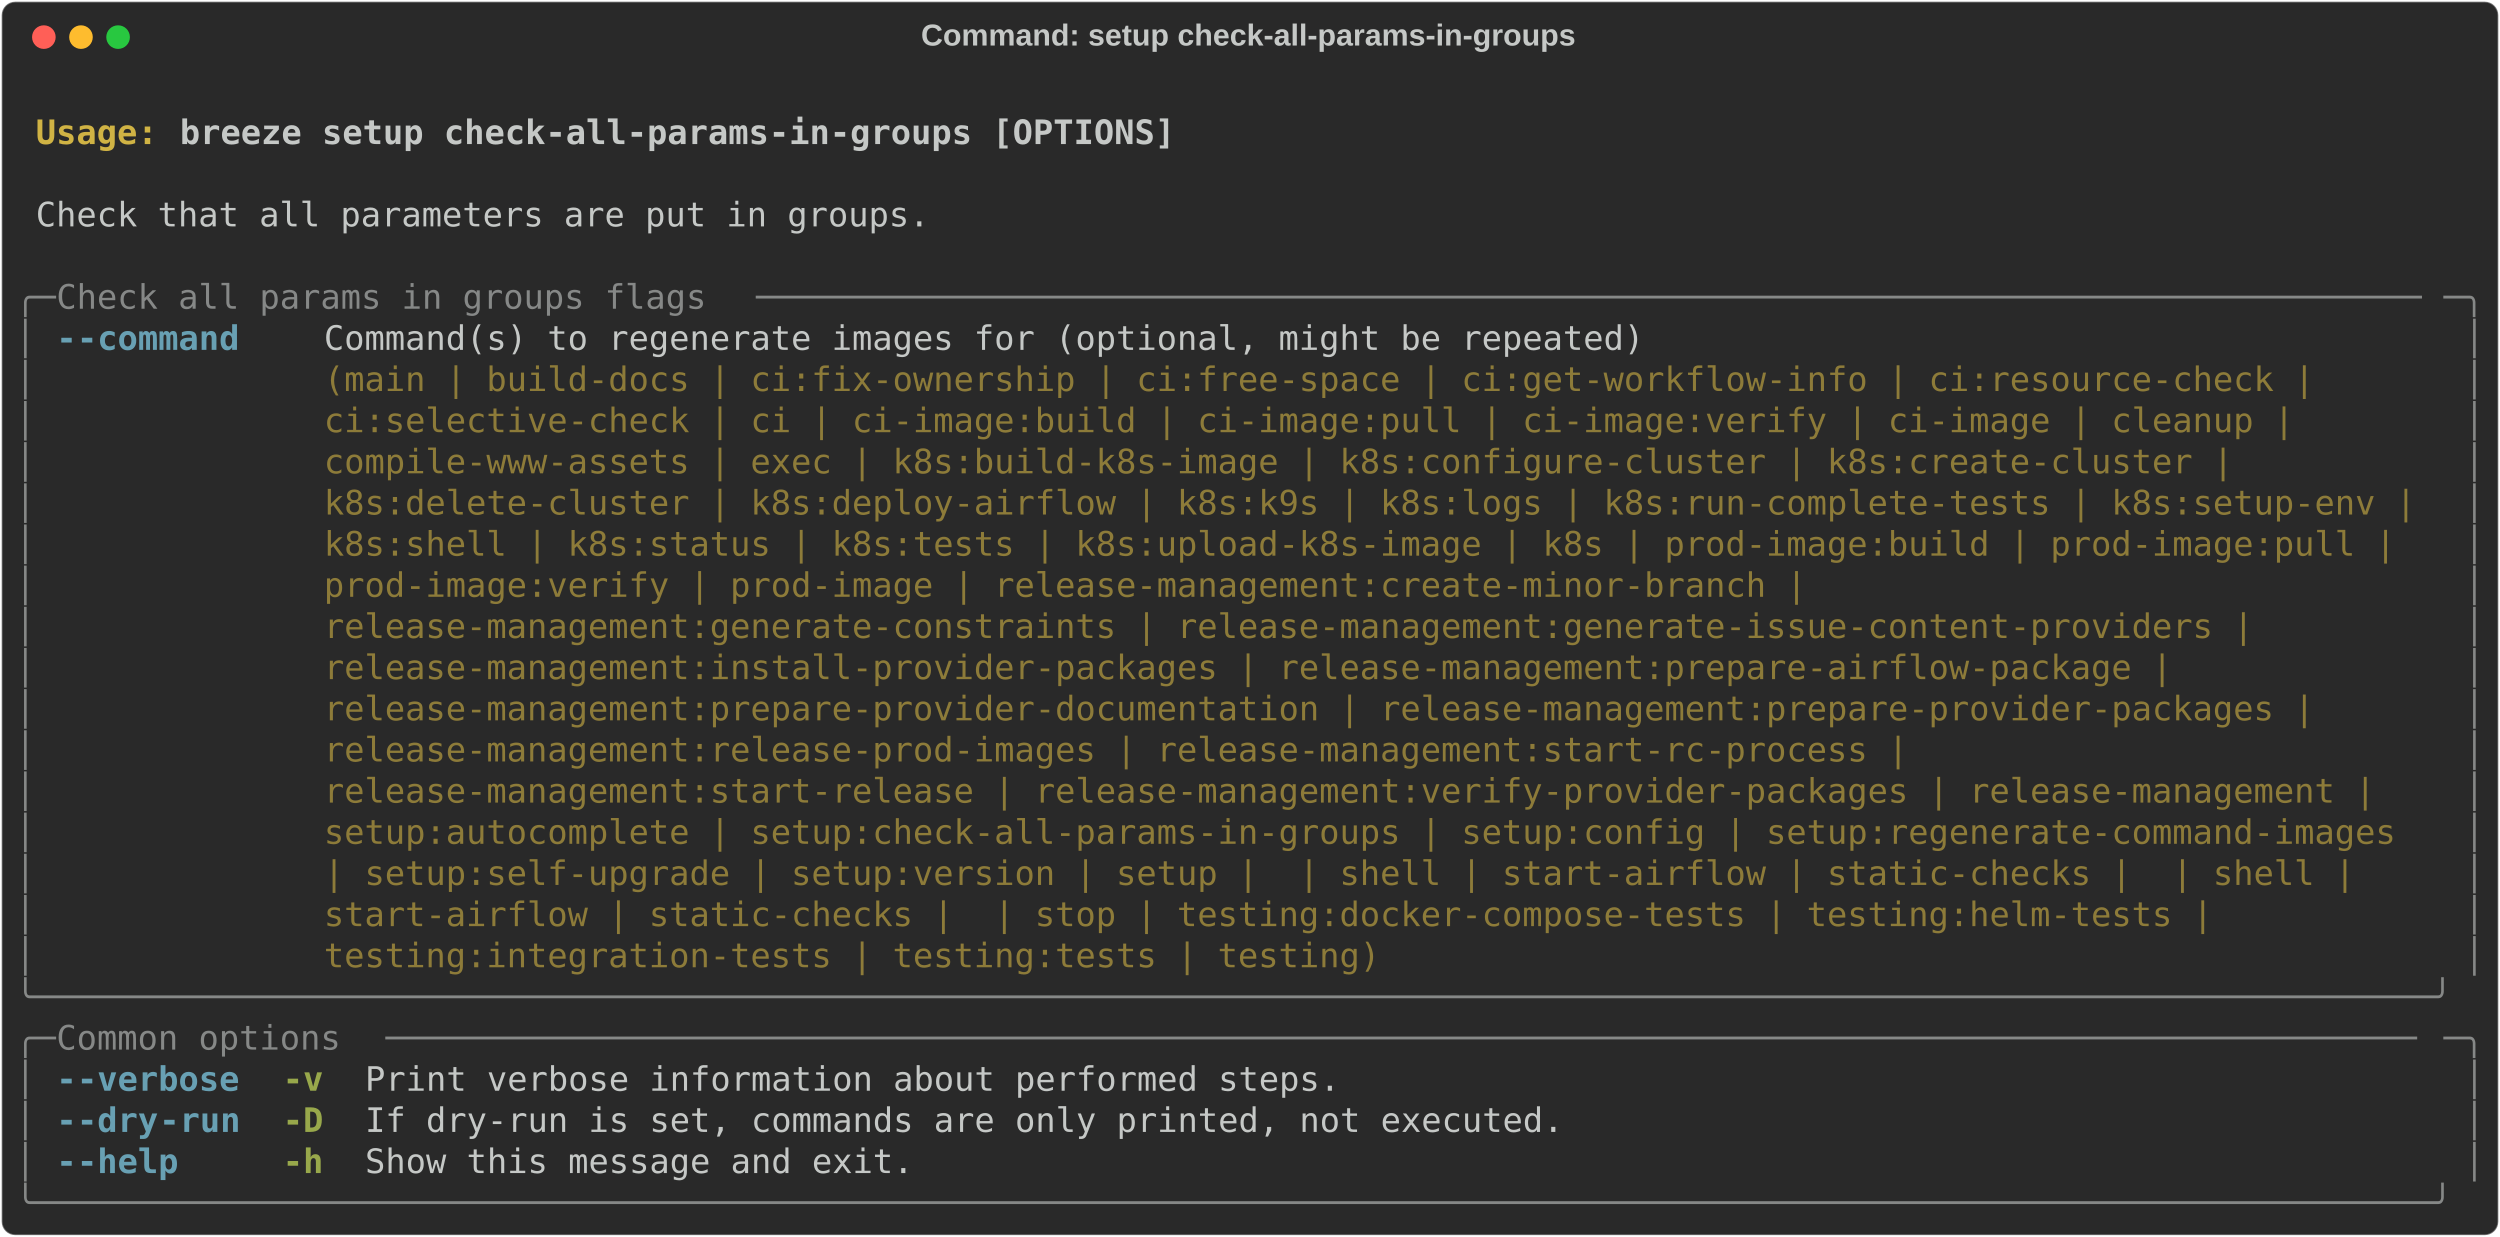
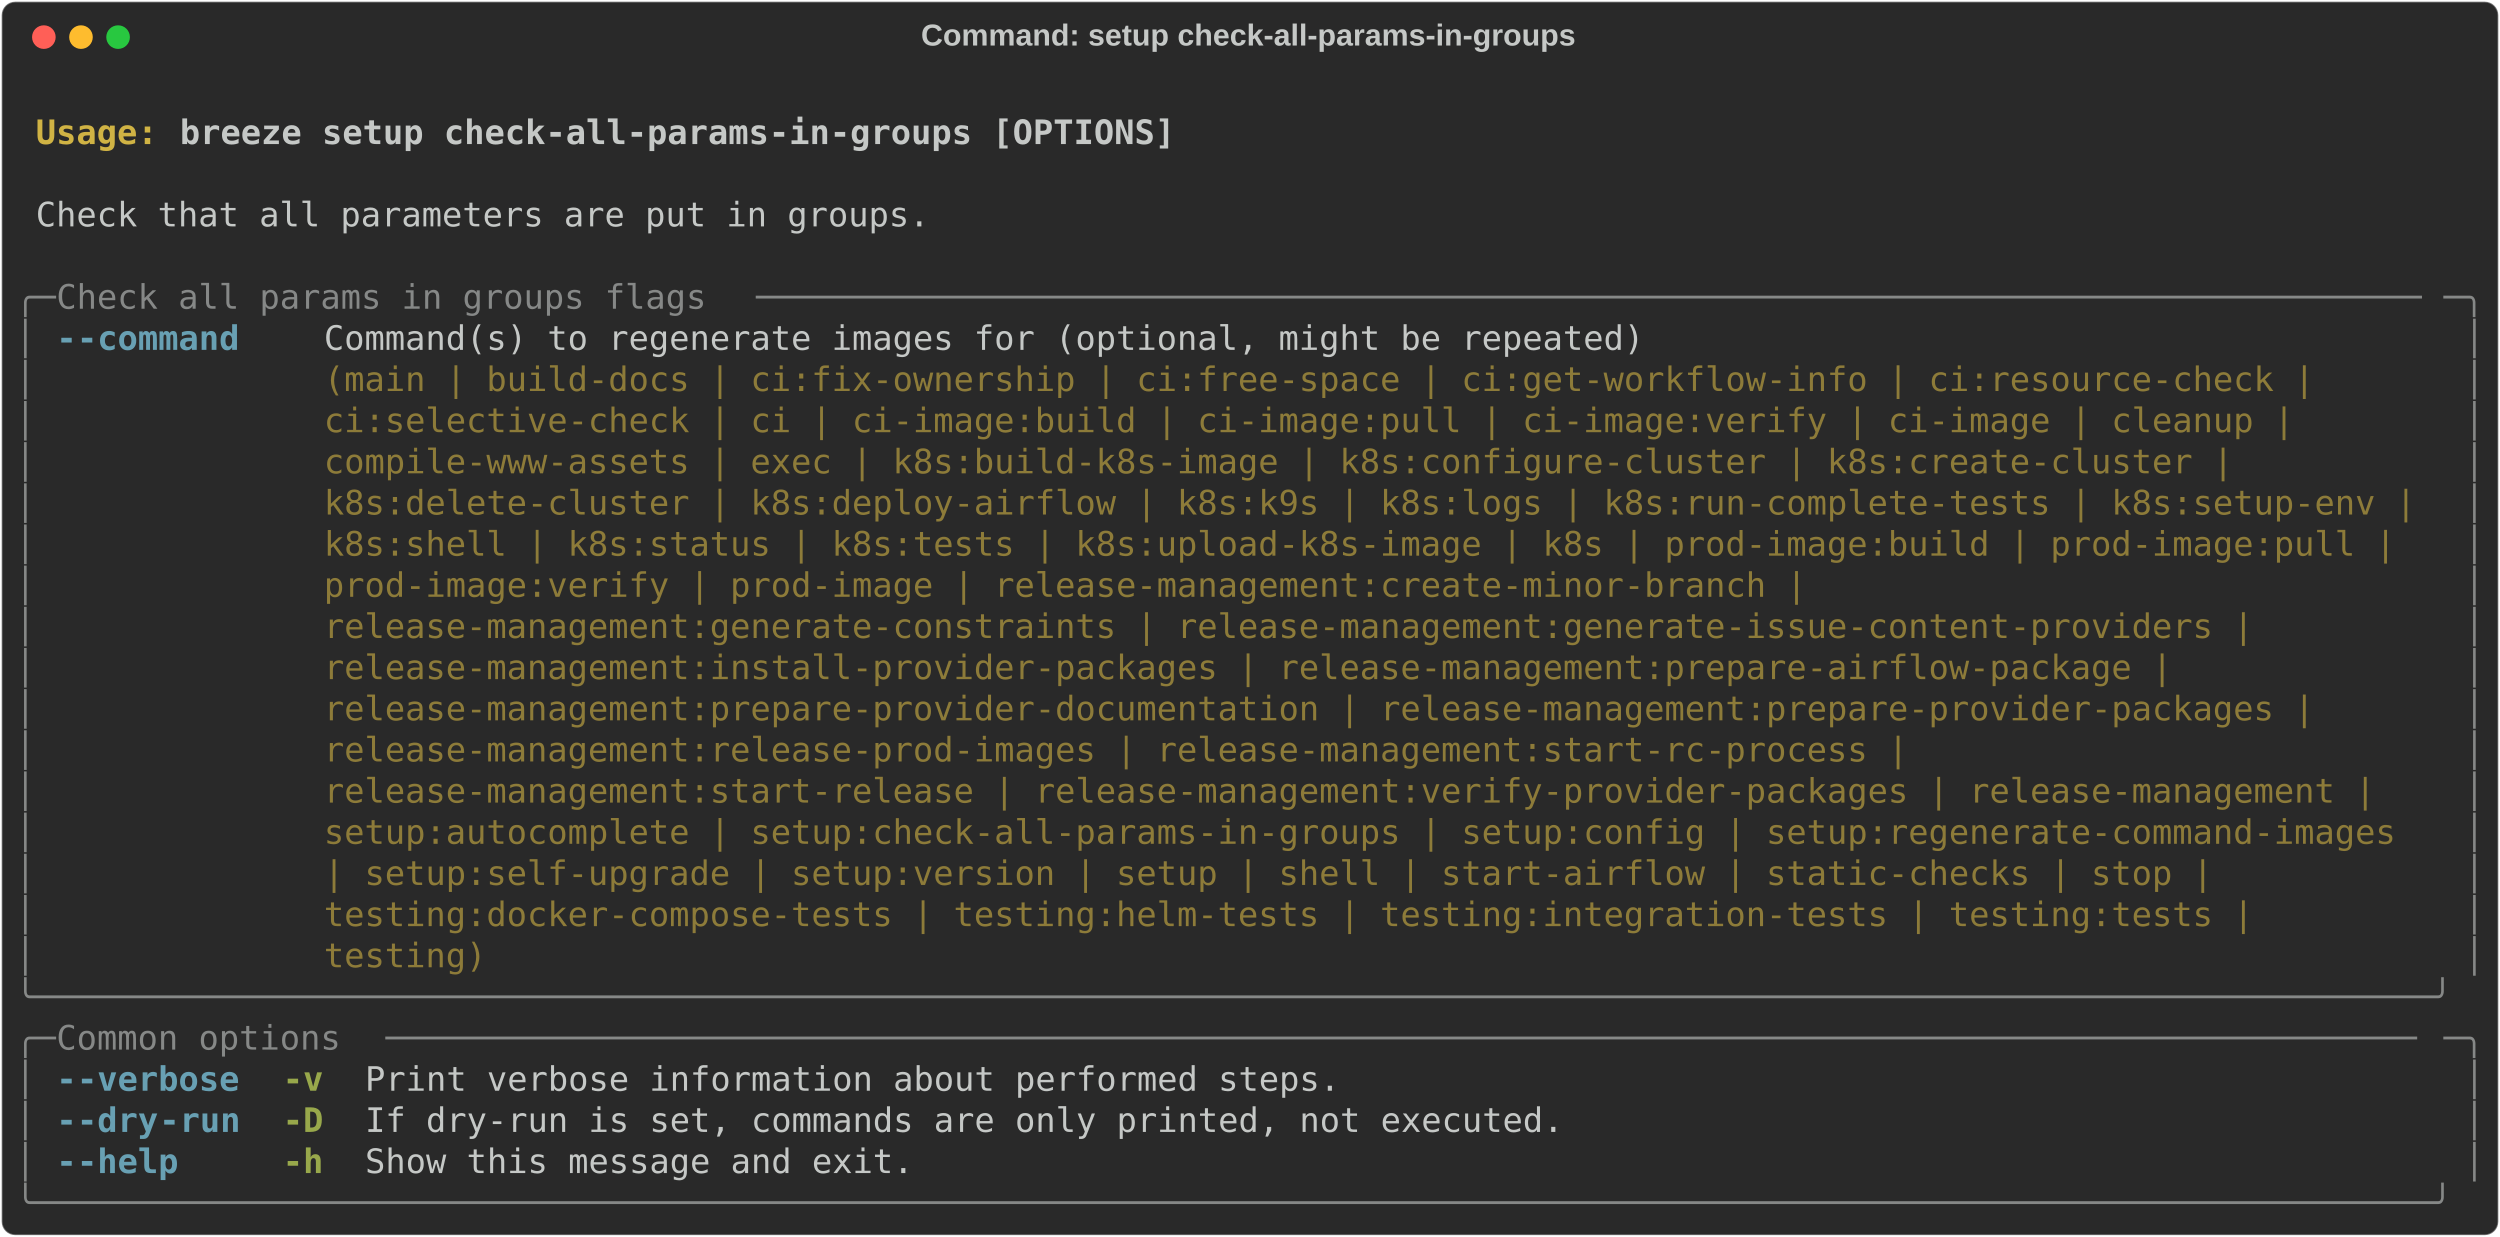
<svg xmlns="http://www.w3.org/2000/svg" class="rich-terminal" viewBox="0 0 1482 733.2">
  <style>

    @font-face {
        font-family: "Fira Code";
        src: local("FiraCode-Regular"),
                url("https://cdnjs.cloudflare.com/ajax/libs/firacode/6.2.0/woff2/FiraCode-Regular.woff2") format("woff2"),
                url("https://cdnjs.cloudflare.com/ajax/libs/firacode/6.2.0/woff/FiraCode-Regular.woff") format("woff");
        font-style: normal;
        font-weight: 400;
    }
    @font-face {
        font-family: "Fira Code";
        src: local("FiraCode-Bold"),
                url("https://cdnjs.cloudflare.com/ajax/libs/firacode/6.2.0/woff2/FiraCode-Bold.woff2") format("woff2"),
                url("https://cdnjs.cloudflare.com/ajax/libs/firacode/6.2.0/woff/FiraCode-Bold.woff") format("woff");
        font-style: bold;
        font-weight: 700;
    }

    .breeze-setup-check-all-params-in-groups-matrix {
        font-family: Fira Code, monospace;
        font-size: 20px;
        line-height: 24.4px;
        font-variant-east-asian: full-width;
    }

    .breeze-setup-check-all-params-in-groups-title {
        font-size: 18px;
        font-weight: bold;
        font-family: arial;
    }

    .breeze-setup-check-all-params-in-groups-r1 { fill: #c5c8c6;font-weight: bold }
.breeze-setup-check-all-params-in-groups-r2 { fill: #c5c8c6 }
.breeze-setup-check-all-params-in-groups-r3 { fill: #d0b344;font-weight: bold }
.breeze-setup-check-all-params-in-groups-r4 { fill: #868887 }
.breeze-setup-check-all-params-in-groups-r5 { fill: #68a0b3;font-weight: bold }
.breeze-setup-check-all-params-in-groups-r6 { fill: #8d7b39 }
.breeze-setup-check-all-params-in-groups-r7 { fill: #98a84b;font-weight: bold }
    </style>
  <defs>
    <clipPath id="breeze-setup-check-all-params-in-groups-clip-terminal">
      <rect x="0" y="0" width="1463.0" height="682.2" />
    </clipPath>
    <clipPath id="breeze-setup-check-all-params-in-groups-line-0">
      <rect x="0" y="1.5" width="1464" height="24.65" />
    </clipPath>
    <clipPath id="breeze-setup-check-all-params-in-groups-line-1">
      <rect x="0" y="25.9" width="1464" height="24.65" />
    </clipPath>
    <clipPath id="breeze-setup-check-all-params-in-groups-line-2">
      <rect x="0" y="50.3" width="1464" height="24.65" />
    </clipPath>
    <clipPath id="breeze-setup-check-all-params-in-groups-line-3">
      <rect x="0" y="74.7" width="1464" height="24.65" />
    </clipPath>
    <clipPath id="breeze-setup-check-all-params-in-groups-line-4">
      <rect x="0" y="99.1" width="1464" height="24.65" />
    </clipPath>
    <clipPath id="breeze-setup-check-all-params-in-groups-line-5">
      <rect x="0" y="123.5" width="1464" height="24.65" />
    </clipPath>
    <clipPath id="breeze-setup-check-all-params-in-groups-line-6">
      <rect x="0" y="147.9" width="1464" height="24.65" />
    </clipPath>
    <clipPath id="breeze-setup-check-all-params-in-groups-line-7">
      <rect x="0" y="172.3" width="1464" height="24.65" />
    </clipPath>
    <clipPath id="breeze-setup-check-all-params-in-groups-line-8">
      <rect x="0" y="196.7" width="1464" height="24.65" />
    </clipPath>
    <clipPath id="breeze-setup-check-all-params-in-groups-line-9">
      <rect x="0" y="221.1" width="1464" height="24.65" />
    </clipPath>
    <clipPath id="breeze-setup-check-all-params-in-groups-line-10">
      <rect x="0" y="245.5" width="1464" height="24.65" />
    </clipPath>
    <clipPath id="breeze-setup-check-all-params-in-groups-line-11">
      <rect x="0" y="269.9" width="1464" height="24.65" />
    </clipPath>
    <clipPath id="breeze-setup-check-all-params-in-groups-line-12">
      <rect x="0" y="294.3" width="1464" height="24.65" />
    </clipPath>
    <clipPath id="breeze-setup-check-all-params-in-groups-line-13">
      <rect x="0" y="318.7" width="1464" height="24.65" />
    </clipPath>
    <clipPath id="breeze-setup-check-all-params-in-groups-line-14">
      <rect x="0" y="343.1" width="1464" height="24.65" />
    </clipPath>
    <clipPath id="breeze-setup-check-all-params-in-groups-line-15">
      <rect x="0" y="367.5" width="1464" height="24.65" />
    </clipPath>
    <clipPath id="breeze-setup-check-all-params-in-groups-line-16">
      <rect x="0" y="391.9" width="1464" height="24.65" />
    </clipPath>
    <clipPath id="breeze-setup-check-all-params-in-groups-line-17">
      <rect x="0" y="416.3" width="1464" height="24.65" />
    </clipPath>
    <clipPath id="breeze-setup-check-all-params-in-groups-line-18">
      <rect x="0" y="440.7" width="1464" height="24.65" />
    </clipPath>
    <clipPath id="breeze-setup-check-all-params-in-groups-line-19">
      <rect x="0" y="465.1" width="1464" height="24.65" />
    </clipPath>
    <clipPath id="breeze-setup-check-all-params-in-groups-line-20">
      <rect x="0" y="489.5" width="1464" height="24.65" />
    </clipPath>
    <clipPath id="breeze-setup-check-all-params-in-groups-line-21">
      <rect x="0" y="513.9" width="1464" height="24.65" />
    </clipPath>
    <clipPath id="breeze-setup-check-all-params-in-groups-line-22">
      <rect x="0" y="538.3" width="1464" height="24.65" />
    </clipPath>
    <clipPath id="breeze-setup-check-all-params-in-groups-line-23">
      <rect x="0" y="562.7" width="1464" height="24.65" />
    </clipPath>
    <clipPath id="breeze-setup-check-all-params-in-groups-line-24">
      <rect x="0" y="587.1" width="1464" height="24.65" />
    </clipPath>
    <clipPath id="breeze-setup-check-all-params-in-groups-line-25">
      <rect x="0" y="611.5" width="1464" height="24.65" />
    </clipPath>
    <clipPath id="breeze-setup-check-all-params-in-groups-line-26">
      <rect x="0" y="635.9" width="1464" height="24.65" />
    </clipPath>
  </defs>
  <rect fill="#292929" stroke="rgba(255,255,255,0.35)" stroke-width="1" x="1" y="1" width="1480" height="731.2" rx="8" />
  <text class="breeze-setup-check-all-params-in-groups-title" fill="#c5c8c6" text-anchor="middle" x="740" y="27">Command: setup check-all-params-in-groups</text>
  <g transform="translate(26,22)">
    <circle cx="0" cy="0" r="7" fill="#ff5f57" />
    <circle cx="22" cy="0" r="7" fill="#febc2e" />
    <circle cx="44" cy="0" r="7" fill="#28c840" />
  </g>
  <g transform="translate(9, 41)" clip-path="url(#breeze-setup-check-all-params-in-groups-clip-terminal)">
    <g class="breeze-setup-check-all-params-in-groups-matrix">
      <text class="breeze-setup-check-all-params-in-groups-r2" x="1464" y="20" textLength="12.2" clip-path="url(#breeze-setup-check-all-params-in-groups-line-0)">
</text>
      <text class="breeze-setup-check-all-params-in-groups-r3" x="12.2" y="44.4" textLength="85.4" clip-path="url(#breeze-setup-check-all-params-in-groups-line-1)">Usage: </text>
      <text class="breeze-setup-check-all-params-in-groups-r1" x="97.6" y="44.4" textLength="597.8" clip-path="url(#breeze-setup-check-all-params-in-groups-line-1)">breeze setup check-all-params-in-groups [OPTIONS]</text>
      <text class="breeze-setup-check-all-params-in-groups-r2" x="1464" y="44.4" textLength="12.2" clip-path="url(#breeze-setup-check-all-params-in-groups-line-1)">
</text>
      <text class="breeze-setup-check-all-params-in-groups-r2" x="1464" y="68.8" textLength="12.2" clip-path="url(#breeze-setup-check-all-params-in-groups-line-2)">
</text>
      <text class="breeze-setup-check-all-params-in-groups-r2" x="12.2" y="93.2" textLength="536.8" clip-path="url(#breeze-setup-check-all-params-in-groups-line-3)">Check that all parameters are put in groups.</text>
      <text class="breeze-setup-check-all-params-in-groups-r2" x="1464" y="93.2" textLength="12.2" clip-path="url(#breeze-setup-check-all-params-in-groups-line-3)">
</text>
      <text class="breeze-setup-check-all-params-in-groups-r2" x="1464" y="117.6" textLength="12.2" clip-path="url(#breeze-setup-check-all-params-in-groups-line-4)">
</text>
      <text class="breeze-setup-check-all-params-in-groups-r4" x="0" y="142" textLength="24.4" clip-path="url(#breeze-setup-check-all-params-in-groups-line-5)">╭─</text>
      <text class="breeze-setup-check-all-params-in-groups-r4" x="24.4" y="142" textLength="414.8" clip-path="url(#breeze-setup-check-all-params-in-groups-line-5)"> Check all params in groups flags </text>
      <text class="breeze-setup-check-all-params-in-groups-r4" x="439.2" y="142" textLength="1000.4" clip-path="url(#breeze-setup-check-all-params-in-groups-line-5)">──────────────────────────────────────────────────────────────────────────────────</text>
      <text class="breeze-setup-check-all-params-in-groups-r4" x="1439.6" y="142" textLength="24.4" clip-path="url(#breeze-setup-check-all-params-in-groups-line-5)">─╮</text>
      <text class="breeze-setup-check-all-params-in-groups-r2" x="1464" y="142" textLength="12.2" clip-path="url(#breeze-setup-check-all-params-in-groups-line-5)">
</text>
      <text class="breeze-setup-check-all-params-in-groups-r4" x="0" y="166.4" textLength="12.2" clip-path="url(#breeze-setup-check-all-params-in-groups-line-6)">│</text>
      <text class="breeze-setup-check-all-params-in-groups-r5" x="24.4" y="166.4" textLength="12.2" clip-path="url(#breeze-setup-check-all-params-in-groups-line-6)">-</text>
      <text class="breeze-setup-check-all-params-in-groups-r5" x="36.6" y="166.4" textLength="97.6" clip-path="url(#breeze-setup-check-all-params-in-groups-line-6)">-command</text>
      <text class="breeze-setup-check-all-params-in-groups-r2" x="183" y="166.4" textLength="1256.6" clip-path="url(#breeze-setup-check-all-params-in-groups-line-6)">Command(s) to regenerate images for (optional, might be repeated)                                      </text>
      <text class="breeze-setup-check-all-params-in-groups-r4" x="1451.8" y="166.4" textLength="12.2" clip-path="url(#breeze-setup-check-all-params-in-groups-line-6)">│</text>
      <text class="breeze-setup-check-all-params-in-groups-r2" x="1464" y="166.4" textLength="12.2" clip-path="url(#breeze-setup-check-all-params-in-groups-line-6)">
</text>
      <text class="breeze-setup-check-all-params-in-groups-r4" x="0" y="190.8" textLength="12.2" clip-path="url(#breeze-setup-check-all-params-in-groups-line-7)">│</text>
      <text class="breeze-setup-check-all-params-in-groups-r6" x="183" y="190.8" textLength="1256.6" clip-path="url(#breeze-setup-check-all-params-in-groups-line-7)">(main | build-docs | ci:fix-ownership | ci:free-space | ci:get-workflow-info | ci:resource-check |     </text>
      <text class="breeze-setup-check-all-params-in-groups-r4" x="1451.8" y="190.8" textLength="12.2" clip-path="url(#breeze-setup-check-all-params-in-groups-line-7)">│</text>
      <text class="breeze-setup-check-all-params-in-groups-r2" x="1464" y="190.8" textLength="12.2" clip-path="url(#breeze-setup-check-all-params-in-groups-line-7)">
</text>
      <text class="breeze-setup-check-all-params-in-groups-r4" x="0" y="215.2" textLength="12.2" clip-path="url(#breeze-setup-check-all-params-in-groups-line-8)">│</text>
      <text class="breeze-setup-check-all-params-in-groups-r6" x="183" y="215.2" textLength="1256.6" clip-path="url(#breeze-setup-check-all-params-in-groups-line-8)">ci:selective-check | ci | ci-image:build | ci-image:pull | ci-image:verify | ci-image | cleanup |      </text>
      <text class="breeze-setup-check-all-params-in-groups-r4" x="1451.8" y="215.2" textLength="12.2" clip-path="url(#breeze-setup-check-all-params-in-groups-line-8)">│</text>
      <text class="breeze-setup-check-all-params-in-groups-r2" x="1464" y="215.2" textLength="12.2" clip-path="url(#breeze-setup-check-all-params-in-groups-line-8)">
</text>
      <text class="breeze-setup-check-all-params-in-groups-r4" x="0" y="239.6" textLength="12.2" clip-path="url(#breeze-setup-check-all-params-in-groups-line-9)">│</text>
      <text class="breeze-setup-check-all-params-in-groups-r6" x="183" y="239.6" textLength="1256.6" clip-path="url(#breeze-setup-check-all-params-in-groups-line-9)">compile-www-assets | exec | k8s:build-k8s-image | k8s:configure-cluster | k8s:create-cluster |         </text>
      <text class="breeze-setup-check-all-params-in-groups-r4" x="1451.8" y="239.6" textLength="12.2" clip-path="url(#breeze-setup-check-all-params-in-groups-line-9)">│</text>
      <text class="breeze-setup-check-all-params-in-groups-r2" x="1464" y="239.6" textLength="12.2" clip-path="url(#breeze-setup-check-all-params-in-groups-line-9)">
</text>
      <text class="breeze-setup-check-all-params-in-groups-r4" x="0" y="264" textLength="12.2" clip-path="url(#breeze-setup-check-all-params-in-groups-line-10)">│</text>
      <text class="breeze-setup-check-all-params-in-groups-r6" x="183" y="264" textLength="1256.6" clip-path="url(#breeze-setup-check-all-params-in-groups-line-10)">k8s:delete-cluster | k8s:deploy-airflow | k8s:k9s | k8s:logs | k8s:run-complete-tests | k8s:setup-env |</text>
      <text class="breeze-setup-check-all-params-in-groups-r4" x="1451.8" y="264" textLength="12.2" clip-path="url(#breeze-setup-check-all-params-in-groups-line-10)">│</text>
      <text class="breeze-setup-check-all-params-in-groups-r2" x="1464" y="264" textLength="12.2" clip-path="url(#breeze-setup-check-all-params-in-groups-line-10)">
</text>
      <text class="breeze-setup-check-all-params-in-groups-r4" x="0" y="288.4" textLength="12.2" clip-path="url(#breeze-setup-check-all-params-in-groups-line-11)">│</text>
      <text class="breeze-setup-check-all-params-in-groups-r6" x="183" y="288.4" textLength="1256.6" clip-path="url(#breeze-setup-check-all-params-in-groups-line-11)">k8s:shell | k8s:status | k8s:tests | k8s:upload-k8s-image | k8s | prod-image:build | prod-image:pull | </text>
      <text class="breeze-setup-check-all-params-in-groups-r4" x="1451.8" y="288.4" textLength="12.2" clip-path="url(#breeze-setup-check-all-params-in-groups-line-11)">│</text>
      <text class="breeze-setup-check-all-params-in-groups-r2" x="1464" y="288.4" textLength="12.2" clip-path="url(#breeze-setup-check-all-params-in-groups-line-11)">
</text>
      <text class="breeze-setup-check-all-params-in-groups-r4" x="0" y="312.8" textLength="12.2" clip-path="url(#breeze-setup-check-all-params-in-groups-line-12)">│</text>
      <text class="breeze-setup-check-all-params-in-groups-r6" x="183" y="312.8" textLength="1256.6" clip-path="url(#breeze-setup-check-all-params-in-groups-line-12)">prod-image:verify | prod-image | release-management:create-minor-branch |                              </text>
      <text class="breeze-setup-check-all-params-in-groups-r4" x="1451.8" y="312.8" textLength="12.2" clip-path="url(#breeze-setup-check-all-params-in-groups-line-12)">│</text>
      <text class="breeze-setup-check-all-params-in-groups-r2" x="1464" y="312.8" textLength="12.2" clip-path="url(#breeze-setup-check-all-params-in-groups-line-12)">
</text>
      <text class="breeze-setup-check-all-params-in-groups-r4" x="0" y="337.2" textLength="12.2" clip-path="url(#breeze-setup-check-all-params-in-groups-line-13)">│</text>
      <text class="breeze-setup-check-all-params-in-groups-r6" x="183" y="337.2" textLength="1256.6" clip-path="url(#breeze-setup-check-all-params-in-groups-line-13)">release-management:generate-constraints | release-management:generate-issue-content-providers |        </text>
      <text class="breeze-setup-check-all-params-in-groups-r4" x="1451.8" y="337.2" textLength="12.2" clip-path="url(#breeze-setup-check-all-params-in-groups-line-13)">│</text>
      <text class="breeze-setup-check-all-params-in-groups-r2" x="1464" y="337.2" textLength="12.2" clip-path="url(#breeze-setup-check-all-params-in-groups-line-13)">
</text>
      <text class="breeze-setup-check-all-params-in-groups-r4" x="0" y="361.6" textLength="12.2" clip-path="url(#breeze-setup-check-all-params-in-groups-line-14)">│</text>
      <text class="breeze-setup-check-all-params-in-groups-r6" x="183" y="361.6" textLength="1256.6" clip-path="url(#breeze-setup-check-all-params-in-groups-line-14)">release-management:install-provider-packages | release-management:prepare-airflow-package |            </text>
      <text class="breeze-setup-check-all-params-in-groups-r4" x="1451.8" y="361.6" textLength="12.2" clip-path="url(#breeze-setup-check-all-params-in-groups-line-14)">│</text>
      <text class="breeze-setup-check-all-params-in-groups-r2" x="1464" y="361.6" textLength="12.2" clip-path="url(#breeze-setup-check-all-params-in-groups-line-14)">
</text>
      <text class="breeze-setup-check-all-params-in-groups-r4" x="0" y="386" textLength="12.2" clip-path="url(#breeze-setup-check-all-params-in-groups-line-15)">│</text>
      <text class="breeze-setup-check-all-params-in-groups-r6" x="183" y="386" textLength="1256.6" clip-path="url(#breeze-setup-check-all-params-in-groups-line-15)">release-management:prepare-provider-documentation | release-management:prepare-provider-packages |     </text>
      <text class="breeze-setup-check-all-params-in-groups-r4" x="1451.8" y="386" textLength="12.2" clip-path="url(#breeze-setup-check-all-params-in-groups-line-15)">│</text>
      <text class="breeze-setup-check-all-params-in-groups-r2" x="1464" y="386" textLength="12.2" clip-path="url(#breeze-setup-check-all-params-in-groups-line-15)">
</text>
      <text class="breeze-setup-check-all-params-in-groups-r4" x="0" y="410.4" textLength="12.2" clip-path="url(#breeze-setup-check-all-params-in-groups-line-16)">│</text>
      <text class="breeze-setup-check-all-params-in-groups-r6" x="183" y="410.4" textLength="1256.6" clip-path="url(#breeze-setup-check-all-params-in-groups-line-16)">release-management:release-prod-images | release-management:start-rc-process |                         </text>
      <text class="breeze-setup-check-all-params-in-groups-r4" x="1451.8" y="410.4" textLength="12.2" clip-path="url(#breeze-setup-check-all-params-in-groups-line-16)">│</text>
      <text class="breeze-setup-check-all-params-in-groups-r2" x="1464" y="410.4" textLength="12.2" clip-path="url(#breeze-setup-check-all-params-in-groups-line-16)">
</text>
      <text class="breeze-setup-check-all-params-in-groups-r4" x="0" y="434.8" textLength="12.2" clip-path="url(#breeze-setup-check-all-params-in-groups-line-17)">│</text>
      <text class="breeze-setup-check-all-params-in-groups-r6" x="183" y="434.8" textLength="1256.6" clip-path="url(#breeze-setup-check-all-params-in-groups-line-17)">release-management:start-release | release-management:verify-provider-packages | release-management |  </text>
      <text class="breeze-setup-check-all-params-in-groups-r4" x="1451.8" y="434.8" textLength="12.2" clip-path="url(#breeze-setup-check-all-params-in-groups-line-17)">│</text>
      <text class="breeze-setup-check-all-params-in-groups-r2" x="1464" y="434.8" textLength="12.2" clip-path="url(#breeze-setup-check-all-params-in-groups-line-17)">
</text>
      <text class="breeze-setup-check-all-params-in-groups-r4" x="0" y="459.2" textLength="12.2" clip-path="url(#breeze-setup-check-all-params-in-groups-line-18)">│</text>
      <text class="breeze-setup-check-all-params-in-groups-r6" x="183" y="459.2" textLength="1256.6" clip-path="url(#breeze-setup-check-all-params-in-groups-line-18)">setup:autocomplete | setup:check-all-params-in-groups | setup:config | setup:regenerate-command-images </text>
      <text class="breeze-setup-check-all-params-in-groups-r4" x="1451.8" y="459.2" textLength="12.2" clip-path="url(#breeze-setup-check-all-params-in-groups-line-18)">│</text>
      <text class="breeze-setup-check-all-params-in-groups-r2" x="1464" y="459.2" textLength="12.2" clip-path="url(#breeze-setup-check-all-params-in-groups-line-18)">
</text>
      <text class="breeze-setup-check-all-params-in-groups-r4" x="0" y="483.6" textLength="12.2" clip-path="url(#breeze-setup-check-all-params-in-groups-line-19)">│</text>
-       <text class="breeze-setup-check-all-params-in-groups-r6" x="183" y="483.6" textLength="1256.6" clip-path="url(#breeze-setup-check-all-params-in-groups-line-19)">| setup:self-upgrade | setup:version | setup |  | shell | start-airflow | static-checks |  | shell |   </text>
+       <text class="breeze-setup-check-all-params-in-groups-r6" x="183" y="483.6" textLength="1256.6" clip-path="url(#breeze-setup-check-all-params-in-groups-line-19)">| setup:self-upgrade | setup:version | setup | shell | start-airflow | static-checks | stop |          </text>
      <text class="breeze-setup-check-all-params-in-groups-r4" x="1451.8" y="483.6" textLength="12.2" clip-path="url(#breeze-setup-check-all-params-in-groups-line-19)">│</text>
      <text class="breeze-setup-check-all-params-in-groups-r2" x="1464" y="483.6" textLength="12.2" clip-path="url(#breeze-setup-check-all-params-in-groups-line-19)">
</text>
      <text class="breeze-setup-check-all-params-in-groups-r4" x="0" y="508" textLength="12.2" clip-path="url(#breeze-setup-check-all-params-in-groups-line-20)">│</text>
-       <text class="breeze-setup-check-all-params-in-groups-r6" x="183" y="508" textLength="1256.6" clip-path="url(#breeze-setup-check-all-params-in-groups-line-20)">start-airflow | static-checks |  | stop | testing:docker-compose-tests | testing:helm-tests |          </text>
+       <text class="breeze-setup-check-all-params-in-groups-r6" x="183" y="508" textLength="1256.6" clip-path="url(#breeze-setup-check-all-params-in-groups-line-20)">testing:docker-compose-tests | testing:helm-tests | testing:integration-tests | testing:tests |        </text>
      <text class="breeze-setup-check-all-params-in-groups-r4" x="1451.8" y="508" textLength="12.2" clip-path="url(#breeze-setup-check-all-params-in-groups-line-20)">│</text>
      <text class="breeze-setup-check-all-params-in-groups-r2" x="1464" y="508" textLength="12.2" clip-path="url(#breeze-setup-check-all-params-in-groups-line-20)">
</text>
      <text class="breeze-setup-check-all-params-in-groups-r4" x="0" y="532.4" textLength="12.2" clip-path="url(#breeze-setup-check-all-params-in-groups-line-21)">│</text>
-       <text class="breeze-setup-check-all-params-in-groups-r6" x="183" y="532.4" textLength="1256.6" clip-path="url(#breeze-setup-check-all-params-in-groups-line-21)">testing:integration-tests | testing:tests | testing)                                                   </text>
+       <text class="breeze-setup-check-all-params-in-groups-r6" x="183" y="532.4" textLength="1256.6" clip-path="url(#breeze-setup-check-all-params-in-groups-line-21)">testing)                                                                                               </text>
      <text class="breeze-setup-check-all-params-in-groups-r4" x="1451.8" y="532.4" textLength="12.2" clip-path="url(#breeze-setup-check-all-params-in-groups-line-21)">│</text>
      <text class="breeze-setup-check-all-params-in-groups-r2" x="1464" y="532.4" textLength="12.2" clip-path="url(#breeze-setup-check-all-params-in-groups-line-21)">
</text>
      <text class="breeze-setup-check-all-params-in-groups-r4" x="0" y="556.8" textLength="1464" clip-path="url(#breeze-setup-check-all-params-in-groups-line-22)">╰──────────────────────────────────────────────────────────────────────────────────────────────────────────────────────╯</text>
      <text class="breeze-setup-check-all-params-in-groups-r2" x="1464" y="556.8" textLength="12.2" clip-path="url(#breeze-setup-check-all-params-in-groups-line-22)">
</text>
      <text class="breeze-setup-check-all-params-in-groups-r4" x="0" y="581.2" textLength="24.4" clip-path="url(#breeze-setup-check-all-params-in-groups-line-23)">╭─</text>
      <text class="breeze-setup-check-all-params-in-groups-r4" x="24.4" y="581.2" textLength="195.2" clip-path="url(#breeze-setup-check-all-params-in-groups-line-23)"> Common options </text>
      <text class="breeze-setup-check-all-params-in-groups-r4" x="219.6" y="581.2" textLength="1220" clip-path="url(#breeze-setup-check-all-params-in-groups-line-23)">────────────────────────────────────────────────────────────────────────────────────────────────────</text>
      <text class="breeze-setup-check-all-params-in-groups-r4" x="1439.6" y="581.2" textLength="24.4" clip-path="url(#breeze-setup-check-all-params-in-groups-line-23)">─╮</text>
      <text class="breeze-setup-check-all-params-in-groups-r2" x="1464" y="581.2" textLength="12.2" clip-path="url(#breeze-setup-check-all-params-in-groups-line-23)">
</text>
      <text class="breeze-setup-check-all-params-in-groups-r4" x="0" y="605.6" textLength="12.2" clip-path="url(#breeze-setup-check-all-params-in-groups-line-24)">│</text>
      <text class="breeze-setup-check-all-params-in-groups-r5" x="24.4" y="605.6" textLength="12.2" clip-path="url(#breeze-setup-check-all-params-in-groups-line-24)">-</text>
      <text class="breeze-setup-check-all-params-in-groups-r5" x="36.6" y="605.6" textLength="97.6" clip-path="url(#breeze-setup-check-all-params-in-groups-line-24)">-verbose</text>
      <text class="breeze-setup-check-all-params-in-groups-r7" x="158.6" y="605.6" textLength="24.4" clip-path="url(#breeze-setup-check-all-params-in-groups-line-24)">-v</text>
      <text class="breeze-setup-check-all-params-in-groups-r2" x="207.4" y="605.6" textLength="585.6" clip-path="url(#breeze-setup-check-all-params-in-groups-line-24)">Print verbose information about performed steps.</text>
      <text class="breeze-setup-check-all-params-in-groups-r4" x="1451.8" y="605.6" textLength="12.2" clip-path="url(#breeze-setup-check-all-params-in-groups-line-24)">│</text>
      <text class="breeze-setup-check-all-params-in-groups-r2" x="1464" y="605.6" textLength="12.2" clip-path="url(#breeze-setup-check-all-params-in-groups-line-24)">
</text>
      <text class="breeze-setup-check-all-params-in-groups-r4" x="0" y="630" textLength="12.2" clip-path="url(#breeze-setup-check-all-params-in-groups-line-25)">│</text>
      <text class="breeze-setup-check-all-params-in-groups-r5" x="24.4" y="630" textLength="12.2" clip-path="url(#breeze-setup-check-all-params-in-groups-line-25)">-</text>
      <text class="breeze-setup-check-all-params-in-groups-r5" x="36.6" y="630" textLength="48.8" clip-path="url(#breeze-setup-check-all-params-in-groups-line-25)">-dry</text>
      <text class="breeze-setup-check-all-params-in-groups-r5" x="85.4" y="630" textLength="48.8" clip-path="url(#breeze-setup-check-all-params-in-groups-line-25)">-run</text>
      <text class="breeze-setup-check-all-params-in-groups-r7" x="158.6" y="630" textLength="24.4" clip-path="url(#breeze-setup-check-all-params-in-groups-line-25)">-D</text>
      <text class="breeze-setup-check-all-params-in-groups-r2" x="207.4" y="630" textLength="719.8" clip-path="url(#breeze-setup-check-all-params-in-groups-line-25)">If dry-run is set, commands are only printed, not executed.</text>
      <text class="breeze-setup-check-all-params-in-groups-r4" x="1451.8" y="630" textLength="12.2" clip-path="url(#breeze-setup-check-all-params-in-groups-line-25)">│</text>
      <text class="breeze-setup-check-all-params-in-groups-r2" x="1464" y="630" textLength="12.2" clip-path="url(#breeze-setup-check-all-params-in-groups-line-25)">
</text>
      <text class="breeze-setup-check-all-params-in-groups-r4" x="0" y="654.4" textLength="12.2" clip-path="url(#breeze-setup-check-all-params-in-groups-line-26)">│</text>
      <text class="breeze-setup-check-all-params-in-groups-r5" x="24.4" y="654.4" textLength="12.2" clip-path="url(#breeze-setup-check-all-params-in-groups-line-26)">-</text>
      <text class="breeze-setup-check-all-params-in-groups-r5" x="36.6" y="654.4" textLength="61" clip-path="url(#breeze-setup-check-all-params-in-groups-line-26)">-help</text>
      <text class="breeze-setup-check-all-params-in-groups-r7" x="158.6" y="654.4" textLength="24.4" clip-path="url(#breeze-setup-check-all-params-in-groups-line-26)">-h</text>
      <text class="breeze-setup-check-all-params-in-groups-r2" x="207.4" y="654.4" textLength="329.4" clip-path="url(#breeze-setup-check-all-params-in-groups-line-26)">Show this message and exit.</text>
      <text class="breeze-setup-check-all-params-in-groups-r4" x="1451.8" y="654.4" textLength="12.2" clip-path="url(#breeze-setup-check-all-params-in-groups-line-26)">│</text>
      <text class="breeze-setup-check-all-params-in-groups-r2" x="1464" y="654.4" textLength="12.2" clip-path="url(#breeze-setup-check-all-params-in-groups-line-26)">
</text>
      <text class="breeze-setup-check-all-params-in-groups-r4" x="0" y="678.8" textLength="1464" clip-path="url(#breeze-setup-check-all-params-in-groups-line-27)">╰──────────────────────────────────────────────────────────────────────────────────────────────────────────────────────╯</text>
      <text class="breeze-setup-check-all-params-in-groups-r2" x="1464" y="678.8" textLength="12.2" clip-path="url(#breeze-setup-check-all-params-in-groups-line-27)">
</text>
    </g>
  </g>
</svg>
